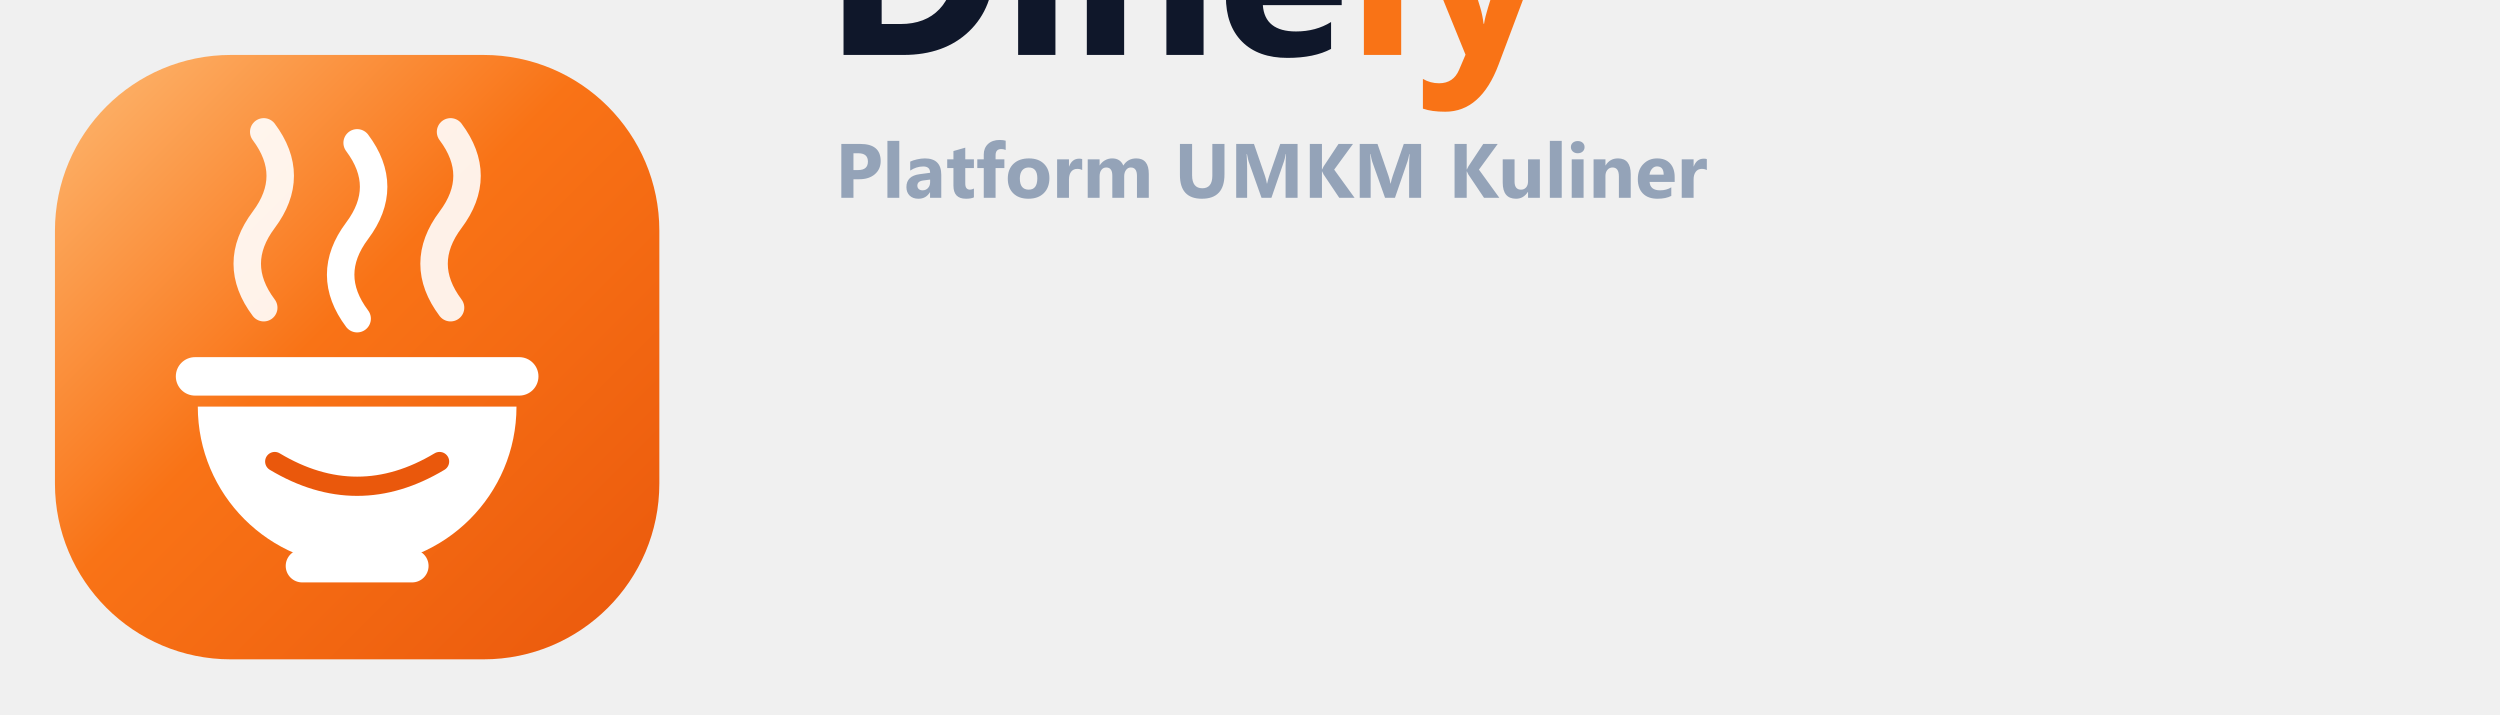
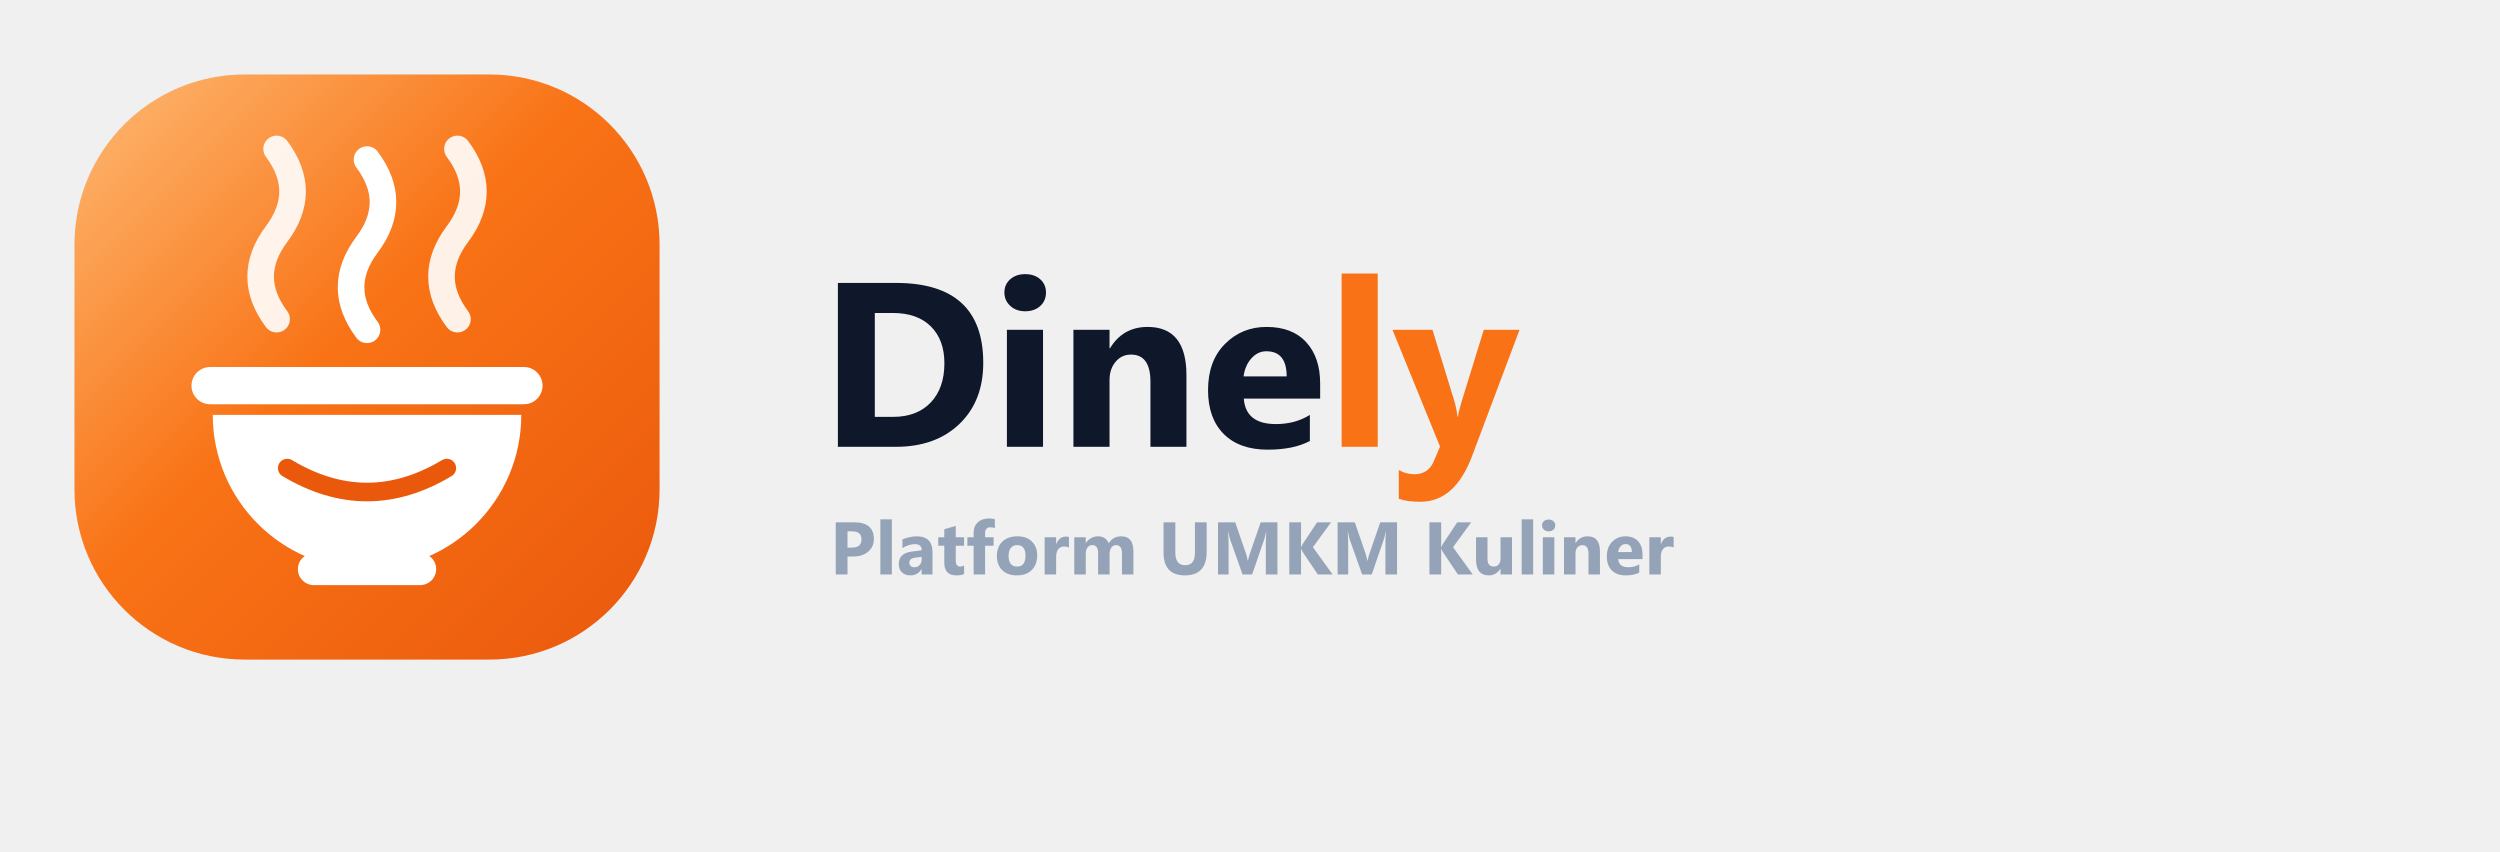
- <svg xmlns="http://www.w3.org/2000/svg" viewBox="-10 -10 455 130" width="455" height="130">
+ <svg xmlns="http://www.w3.org/2000/svg" viewBox="-14 -14 470 160" width="470" height="160">
  <defs>
    <linearGradient id="og" x1="0" y1="0" x2="1" y2="1">
      <stop offset="0" stop-color="#FDBA74" />
      <stop offset="0.45" stop-color="#F97316" />
      <stop offset="1" stop-color="#EA580C" />
    </linearGradient>
  </defs>
  <g>
    <rect width="110" height="110" rx="32" fill="url(#og)" />
    <path d="M38 46 Q32 38 38 30 Q44 22 38 14" fill="none" stroke="#fff" stroke-width="5" stroke-linecap="round" opacity="0.9" />
    <path d="M55 48 Q49 40 55 32 Q61 24 55 16" fill="none" stroke="#fff" stroke-width="5" stroke-linecap="round" />
    <path d="M72 46 Q66 38 72 30 Q78 22 72 14" fill="none" stroke="#fff" stroke-width="5" stroke-linecap="round" opacity="0.9" />
    <rect x="22" y="55" width="66" height="7" rx="3.5" fill="#fff" />
    <path d="M26 64 H84 A29 29 0 0 1 26 64 Z" fill="#fff" />
    <rect x="42" y="90" width="26" height="6" rx="3" fill="#fff" />
    <path d="M40 74 Q55 83 70 74" fill="none" stroke="#EA580C" stroke-width="3.5" stroke-linecap="round" />
  </g>
-   <path d="M143.523 0.000V-30.809H154.438Q170.852 -30.809 170.852 -15.791Q170.852 -8.594 166.372 -4.297Q161.893 0.000 154.438 0.000ZM150.463 -25.158V-5.629H153.900Q158.412 -5.629 160.979 -8.336Q163.547 -11.043 163.547 -15.705Q163.547 -20.109 161.001 -22.634Q158.455 -25.158 153.857 -25.158Z M178.736 -25.480Q177.018 -25.480 175.922 -26.501Q174.826 -27.521 174.826 -29.004Q174.826 -30.529 175.922 -31.496Q177.018 -32.463 178.736 -32.463Q180.477 -32.463 181.562 -31.496Q182.646 -30.529 182.646 -29.004Q182.646 -27.457 181.562 -26.469Q180.477 -25.480 178.736 -25.480ZM182.088 0.000H175.299V-22.000H182.088Z M209.051 0.000H202.283V-12.225Q202.283 -17.338 198.631 -17.338Q196.869 -17.338 195.730 -15.984Q194.592 -14.631 194.592 -12.547V0.000H187.803V-22.000H194.592V-18.520H194.678Q197.105 -22.537 201.746 -22.537Q209.051 -22.537 209.051 -13.471Z M234.188 -9.066H219.836Q220.180 -4.275 225.873 -4.275Q229.504 -4.275 232.254 -5.994V-1.096Q229.203 0.537 224.326 0.537Q218.998 0.537 216.055 -2.417Q213.111 -5.371 213.111 -10.656Q213.111 -16.135 216.291 -19.336Q219.471 -22.537 224.111 -22.537Q228.924 -22.537 231.556 -19.680Q234.188 -16.822 234.188 -11.924ZM227.893 -13.234Q227.893 -17.961 224.068 -17.961Q222.436 -17.961 221.243 -16.607Q220.051 -15.254 219.793 -13.234Z" fill="#0F172A" />
-   <path d="M245.016 0.000H238.227V-32.570H245.016Z M271.678 -22.000 262.740 1.762Q259.518 10.334 253.029 10.334Q250.559 10.334 248.969 9.775V4.361Q250.322 5.156 251.912 5.156Q254.533 5.156 255.564 2.686L256.725 -0.043L247.787 -22.000H255.307L259.410 -8.615Q259.797 -7.369 260.012 -5.672H260.098Q260.291 -6.918 260.807 -8.572L264.953 -22.000Z" fill="#F97316" />
-   <path transform="translate(0,0)" d="M145.329 22.623V26.000H143.121V16.197H146.580Q150.285 16.197 150.285 19.321Q150.285 20.798 149.222 21.710Q148.159 22.623 146.382 22.623ZM145.329 17.893V20.948H146.197Q147.961 20.948 147.961 19.403Q147.961 17.893 146.197 17.893Z M153.669 26.000H151.509V15.637H153.669Z M161.312 26.000H159.268V24.995H159.240Q158.536 26.171 157.155 26.171Q156.137 26.171 155.552 25.593Q154.968 25.016 154.968 24.052Q154.968 22.015 157.381 21.700L159.281 21.447Q159.281 20.299 158.037 20.299Q156.786 20.299 155.658 21.044V19.417Q156.109 19.185 156.892 19.007Q157.675 18.829 158.317 18.829Q161.312 18.829 161.312 21.816ZM159.281 23.156V22.685L158.010 22.849Q156.957 22.985 156.957 23.799Q156.957 24.168 157.213 24.404Q157.470 24.640 157.907 24.640Q158.516 24.640 158.898 24.219Q159.281 23.799 159.281 23.156Z M167.252 25.918Q166.773 26.171 165.810 26.171Q163.526 26.171 163.526 23.799V20.593H162.392V19.000H163.526V17.489L165.680 16.874V19.000H167.252V20.593H165.680V23.423Q165.680 24.517 166.548 24.517Q166.890 24.517 167.252 24.318Z M173.035 17.291Q172.618 17.127 172.235 17.127Q171.196 17.127 171.196 18.255V19.000H172.796V20.593H171.196V26.000H169.043V20.593H167.867V19.000H169.043V18.132Q169.043 16.936 169.822 16.204Q170.602 15.473 171.941 15.473Q172.598 15.473 173.035 15.609Z M177.171 26.171Q175.421 26.171 174.419 25.190Q173.418 24.209 173.418 22.527Q173.418 20.791 174.457 19.810Q175.496 18.829 177.267 18.829Q179.010 18.829 180.001 19.810Q180.992 20.791 180.992 22.404Q180.992 24.147 179.970 25.159Q178.948 26.171 177.171 26.171ZM177.226 20.483Q176.460 20.483 176.036 21.010Q175.612 21.536 175.612 22.500Q175.612 24.517 177.239 24.517Q178.791 24.517 178.791 22.445Q178.791 20.483 177.226 20.483Z M186.960 20.948Q186.570 20.736 186.051 20.736Q185.347 20.736 184.950 21.252Q184.554 21.769 184.554 22.657V26.000H182.394V19.000H184.554V20.299H184.581Q185.094 18.877 186.427 18.877Q186.769 18.877 186.960 18.959Z M199.080 26.000H196.927V22.008Q196.927 20.483 195.806 20.483Q195.272 20.483 194.938 20.941Q194.603 21.399 194.603 22.083V26.000H192.442V21.967Q192.442 20.483 191.342 20.483Q190.788 20.483 190.457 20.921Q190.125 21.358 190.125 22.110V26.000H187.965V19.000H190.125V20.094H190.152Q190.487 19.533 191.092 19.181Q191.697 18.829 192.415 18.829Q193.898 18.829 194.445 20.135Q195.245 18.829 196.797 18.829Q199.080 18.829 199.080 21.646Z M212.854 21.755Q212.854 26.171 208.739 26.171Q204.747 26.171 204.747 21.857V16.197H206.962V21.885Q206.962 24.264 208.821 24.264Q210.646 24.264 210.646 21.967V16.197H212.854Z M226.157 26.000H223.977V20.135Q223.977 19.185 224.059 18.036H224.004Q223.833 18.938 223.696 19.335L221.399 26.000H219.595L217.257 19.403Q217.161 19.137 216.949 18.036H216.888Q216.977 19.485 216.977 20.579V26.000H214.987V16.197H218.221L220.224 22.008Q220.463 22.705 220.572 23.409H220.613Q220.798 22.596 221.003 21.994L223.006 16.197H226.157Z M236.534 26.000H233.745L230.888 21.741Q230.806 21.618 230.628 21.201H230.594V26.000H228.386V16.197H230.594V20.832H230.628Q230.710 20.641 230.901 20.285L233.608 16.197H236.240L232.822 20.873Z M248.641 26.000H246.460V20.135Q246.460 19.185 246.542 18.036H246.487Q246.316 18.938 246.180 19.335L243.883 26.000H242.078L239.740 19.403Q239.645 19.137 239.433 18.036H239.371Q239.460 19.485 239.460 20.579V26.000H237.471V16.197H240.704L242.707 22.008Q242.946 22.705 243.056 23.409H243.097Q243.281 22.596 243.486 21.994L245.489 16.197H248.641Z M262.880 26.000H260.091L257.233 21.741Q257.151 21.618 256.974 21.201H256.939V26.000H254.731V16.197H256.939V20.832H256.974Q257.056 20.641 257.247 20.285L259.954 16.197H262.586L259.168 20.873Z M270.256 26.000H268.103V24.934H268.068Q267.269 26.171 265.929 26.171Q263.495 26.171 263.495 23.225V19.000H265.648V23.033Q265.648 24.517 266.824 24.517Q267.405 24.517 267.754 24.110Q268.103 23.703 268.103 23.006V19.000H270.256Z M274.234 26.000H272.074V15.637H274.234Z M277.146 17.893Q276.600 17.893 276.251 17.568Q275.902 17.243 275.902 16.771Q275.902 16.286 276.251 15.979Q276.600 15.671 277.146 15.671Q277.700 15.671 278.045 15.979Q278.391 16.286 278.391 16.771Q278.391 17.264 278.045 17.578Q277.700 17.893 277.146 17.893ZM278.213 26.000H276.053V19.000H278.213Z M286.792 26.000H284.639V22.110Q284.639 20.483 283.477 20.483Q282.916 20.483 282.554 20.914Q282.191 21.345 282.191 22.008V26.000H280.031V19.000H282.191V20.107H282.219Q282.991 18.829 284.468 18.829Q286.792 18.829 286.792 21.714Z M294.790 23.115H290.224Q290.333 24.640 292.145 24.640Q293.300 24.640 294.175 24.093V25.651Q293.204 26.171 291.652 26.171Q289.957 26.171 289.021 25.231Q288.084 24.291 288.084 22.609Q288.084 20.866 289.096 19.848Q290.107 18.829 291.584 18.829Q293.115 18.829 293.953 19.738Q294.790 20.647 294.790 22.206ZM292.787 21.789Q292.787 20.285 291.570 20.285Q291.051 20.285 290.671 20.716Q290.292 21.146 290.210 21.789Z M300.642 20.948Q300.252 20.736 299.732 20.736Q299.028 20.736 298.632 21.252Q298.235 21.769 298.235 22.657V26.000H296.075V19.000H298.235V20.299H298.263Q298.775 18.877 300.108 18.877Q300.450 18.877 300.642 18.959Z" fill="#94A3B8" />
+   <path d="M143.523 70.000V39.191H154.438Q170.852 39.191 170.852 54.209Q170.852 61.406 166.372 65.703Q161.893 70.000 154.438 70.000ZM150.463 44.842V64.371H153.900Q158.412 64.371 160.979 61.664Q163.547 58.957 163.547 54.295Q163.547 49.891 161.001 47.366Q158.455 44.842 153.857 44.842Z M178.736 44.520Q177.018 44.520 175.922 43.499Q174.826 42.479 174.826 40.996Q174.826 39.471 175.922 38.504Q177.018 37.537 178.736 37.537Q180.477 37.537 181.562 38.504Q182.646 39.471 182.646 40.996Q182.646 42.543 181.562 43.531Q180.477 44.520 178.736 44.520ZM182.088 70.000H175.299V48.000H182.088Z M209.051 70.000H202.283V57.775Q202.283 52.662 198.631 52.662Q196.869 52.662 195.730 54.016Q194.592 55.369 194.592 57.453V70.000H187.803V48.000H194.592V51.480H194.678Q197.105 47.463 201.746 47.463Q209.051 47.463 209.051 56.529Z M234.188 60.934H219.836Q220.180 65.725 225.873 65.725Q229.504 65.725 232.254 64.006V68.904Q229.203 70.537 224.326 70.537Q218.998 70.537 216.055 67.583Q213.111 64.629 213.111 59.344Q213.111 53.865 216.291 50.664Q219.471 47.463 224.111 47.463Q228.924 47.463 231.556 50.320Q234.188 53.178 234.188 58.076ZM227.893 56.766Q227.893 52.039 224.068 52.039Q222.436 52.039 221.243 53.393Q220.051 54.746 219.793 56.766Z" fill="#0F172A" />
+   <path d="M245.016 70.000H238.227V37.430H245.016Z M271.678 48.000 262.740 71.762Q259.518 80.334 253.029 80.334Q250.559 80.334 248.969 79.775V74.361Q250.322 75.156 251.912 75.156Q254.533 75.156 255.564 72.686L256.725 69.957L247.787 48.000H255.307L259.410 61.385Q259.797 62.631 260.012 64.328H260.098Q260.291 63.082 260.807 61.428L264.953 48.000Z" fill="#F97316" />
+   <path transform="translate(0,0)" d="M145.329 90.623V94.000H143.121V84.197H146.580Q150.285 84.197 150.285 87.321Q150.285 88.798 149.222 89.710Q148.159 90.623 146.382 90.623ZM145.329 85.893V88.948H146.197Q147.961 88.948 147.961 87.403Q147.961 85.893 146.197 85.893Z M153.669 94.000H151.509V83.637H153.669Z M161.312 94.000H159.268V92.995H159.240Q158.536 94.171 157.155 94.171Q156.137 94.171 155.552 93.593Q154.968 93.016 154.968 92.052Q154.968 90.015 157.381 89.700L159.281 89.447Q159.281 88.299 158.037 88.299Q156.786 88.299 155.658 89.044V87.417Q156.109 87.185 156.892 87.007Q157.675 86.829 158.317 86.829Q161.312 86.829 161.312 89.816ZM159.281 91.156V90.685L158.010 90.849Q156.957 90.985 156.957 91.799Q156.957 92.168 157.213 92.404Q157.470 92.640 157.907 92.640Q158.516 92.640 158.898 92.219Q159.281 91.799 159.281 91.156Z M167.252 93.918Q166.773 94.171 165.810 94.171Q163.526 94.171 163.526 91.799V88.593H162.392V87.000H163.526V85.489L165.680 84.874V87.000H167.252V88.593H165.680V91.423Q165.680 92.517 166.548 92.517Q166.890 92.517 167.252 92.318Z M173.035 85.291Q172.618 85.127 172.235 85.127Q171.196 85.127 171.196 86.255V87.000H172.796V88.593H171.196V94.000H169.043V88.593H167.867V87.000H169.043V86.132Q169.043 84.936 169.822 84.204Q170.602 83.473 171.941 83.473Q172.598 83.473 173.035 83.609Z M177.171 94.171Q175.421 94.171 174.419 93.190Q173.418 92.209 173.418 90.527Q173.418 88.791 174.457 87.810Q175.496 86.829 177.267 86.829Q179.010 86.829 180.001 87.810Q180.992 88.791 180.992 90.404Q180.992 92.147 179.970 93.159Q178.948 94.171 177.171 94.171ZM177.226 88.483Q176.460 88.483 176.036 89.010Q175.612 89.536 175.612 90.500Q175.612 92.517 177.239 92.517Q178.791 92.517 178.791 90.445Q178.791 88.483 177.226 88.483Z M186.960 88.948Q186.570 88.736 186.051 88.736Q185.347 88.736 184.950 89.252Q184.554 89.769 184.554 90.657V94.000H182.394V87.000H184.554V88.299H184.581Q185.094 86.877 186.427 86.877Q186.769 86.877 186.960 86.959Z M199.080 94.000H196.927V90.008Q196.927 88.483 195.806 88.483Q195.272 88.483 194.938 88.941Q194.603 89.399 194.603 90.083V94.000H192.442V89.967Q192.442 88.483 191.342 88.483Q190.788 88.483 190.457 88.921Q190.125 89.358 190.125 90.110V94.000H187.965V87.000H190.125V88.094H190.152Q190.487 87.533 191.092 87.181Q191.697 86.829 192.415 86.829Q193.898 86.829 194.445 88.135Q195.245 86.829 196.797 86.829Q199.080 86.829 199.080 89.646Z M212.854 89.755Q212.854 94.171 208.739 94.171Q204.747 94.171 204.747 89.857V84.197H206.962V89.885Q206.962 92.264 208.821 92.264Q210.646 92.264 210.646 89.967V84.197H212.854Z M226.157 94.000H223.977V88.135Q223.977 87.185 224.059 86.036H224.004Q223.833 86.938 223.696 87.335L221.399 94.000H219.595L217.257 87.403Q217.161 87.137 216.949 86.036H216.888Q216.977 87.485 216.977 88.579V94.000H214.987V84.197H218.221L220.224 90.008Q220.463 90.705 220.572 91.409H220.613Q220.798 90.596 221.003 89.994L223.006 84.197H226.157Z M236.534 94.000H233.745L230.888 89.741Q230.806 89.618 230.628 89.201H230.594V94.000H228.386V84.197H230.594V88.832H230.628Q230.710 88.641 230.901 88.285L233.608 84.197H236.240L232.822 88.873Z M248.641 94.000H246.460V88.135Q246.460 87.185 246.542 86.036H246.487Q246.316 86.938 246.180 87.335L243.883 94.000H242.078L239.740 87.403Q239.645 87.137 239.433 86.036H239.371Q239.460 87.485 239.460 88.579V94.000H237.471V84.197H240.704L242.707 90.008Q242.946 90.705 243.056 91.409H243.097Q243.281 90.596 243.486 89.994L245.489 84.197H248.641Z M262.880 94.000H260.091L257.233 89.741Q257.151 89.618 256.974 89.201H256.939V94.000H254.731V84.197H256.939V88.832H256.974Q257.056 88.641 257.247 88.285L259.954 84.197H262.586L259.168 88.873Z M270.256 94.000H268.103V92.934H268.068Q267.269 94.171 265.929 94.171Q263.495 94.171 263.495 91.225V87.000H265.648V91.033Q265.648 92.517 266.824 92.517Q267.405 92.517 267.754 92.110Q268.103 91.703 268.103 91.006V87.000H270.256Z M274.234 94.000H272.074V83.637H274.234Z M277.146 85.893Q276.600 85.893 276.251 85.568Q275.902 85.243 275.902 84.771Q275.902 84.286 276.251 83.979Q276.600 83.671 277.146 83.671Q277.700 83.671 278.045 83.979Q278.391 84.286 278.391 84.771Q278.391 85.264 278.045 85.578Q277.700 85.893 277.146 85.893ZM278.213 94.000H276.053V87.000H278.213Z M286.792 94.000H284.639V90.110Q284.639 88.483 283.477 88.483Q282.916 88.483 282.554 88.914Q282.191 89.345 282.191 90.008V94.000H280.031V87.000H282.191V88.107H282.219Q282.991 86.829 284.468 86.829Q286.792 86.829 286.792 89.714Z M294.790 91.115H290.224Q290.333 92.640 292.145 92.640Q293.300 92.640 294.175 92.093V93.651Q293.204 94.171 291.652 94.171Q289.957 94.171 289.021 93.231Q288.084 92.291 288.084 90.609Q288.084 88.866 289.096 87.848Q290.107 86.829 291.584 86.829Q293.115 86.829 293.953 87.738Q294.790 88.647 294.790 90.206ZM292.787 89.789Q292.787 88.285 291.570 88.285Q291.051 88.285 290.671 88.716Q290.292 89.146 290.210 89.789Z M300.642 88.948Q300.252 88.736 299.732 88.736Q299.028 88.736 298.632 89.252Q298.235 89.769 298.235 90.657V94.000H296.075V87.000H298.235V88.299H298.263Q298.775 86.877 300.108 86.877Q300.450 86.877 300.642 86.959Z" fill="#94A3B8" />
</svg>
